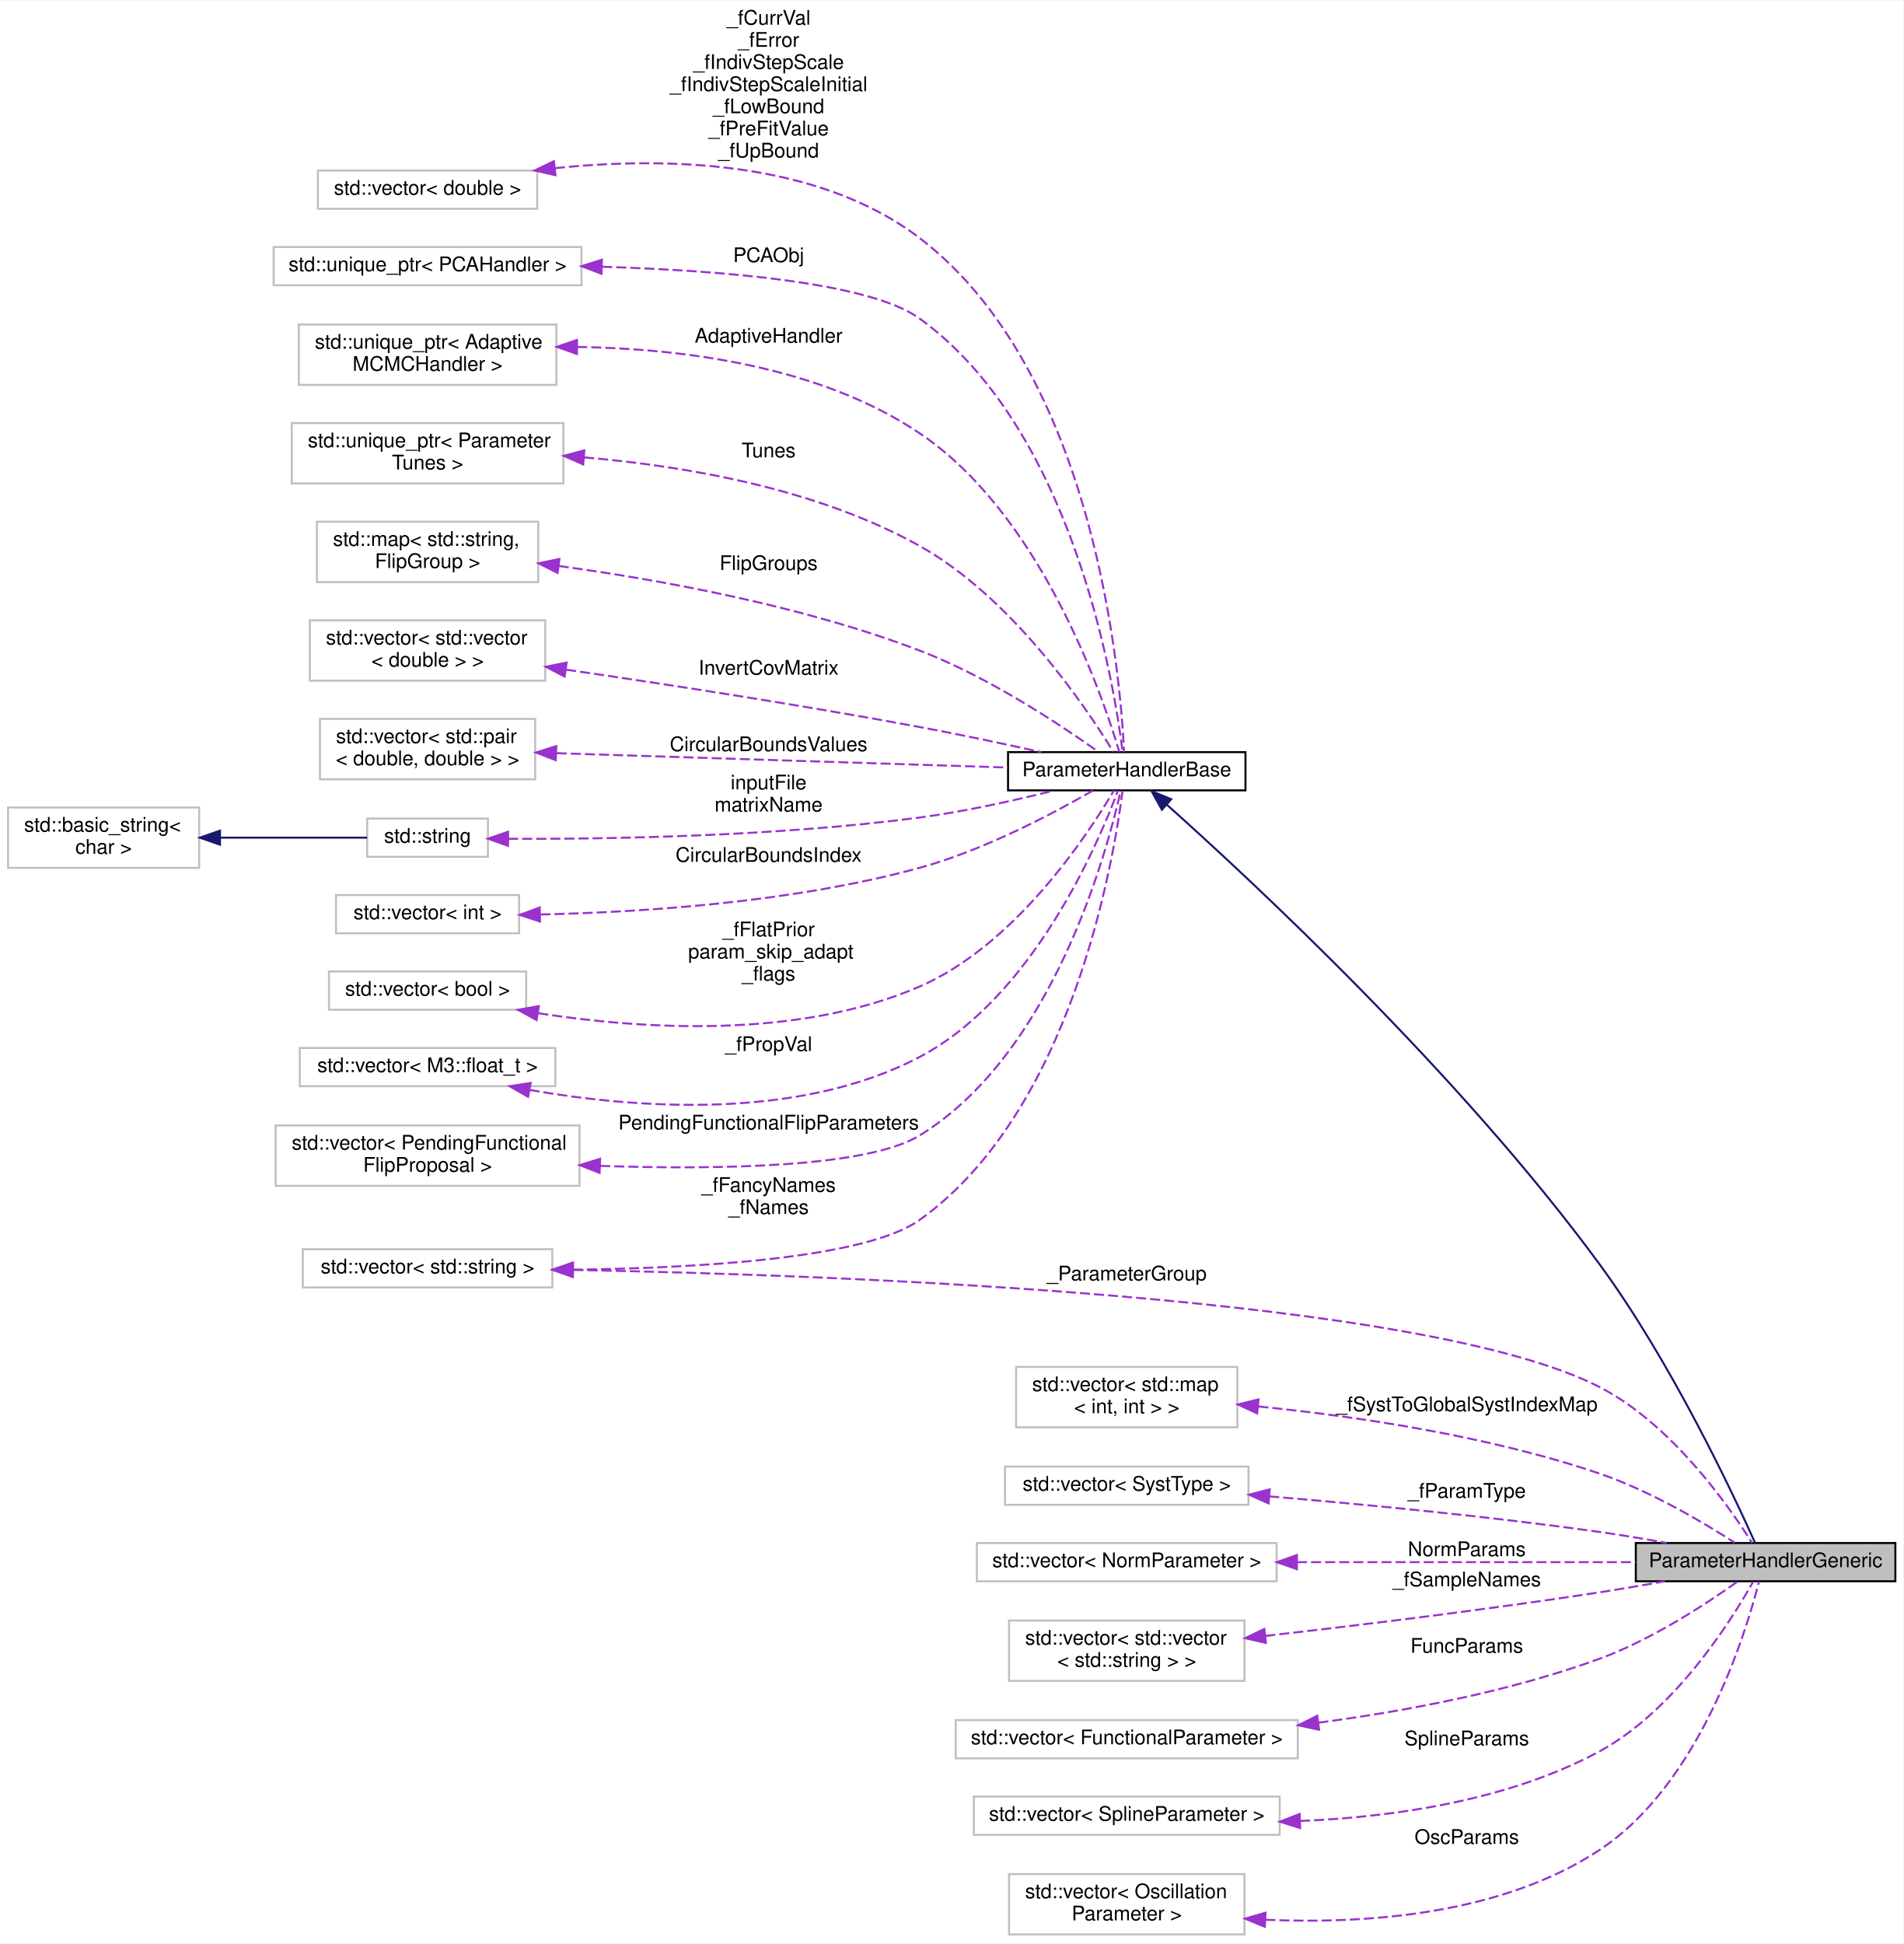
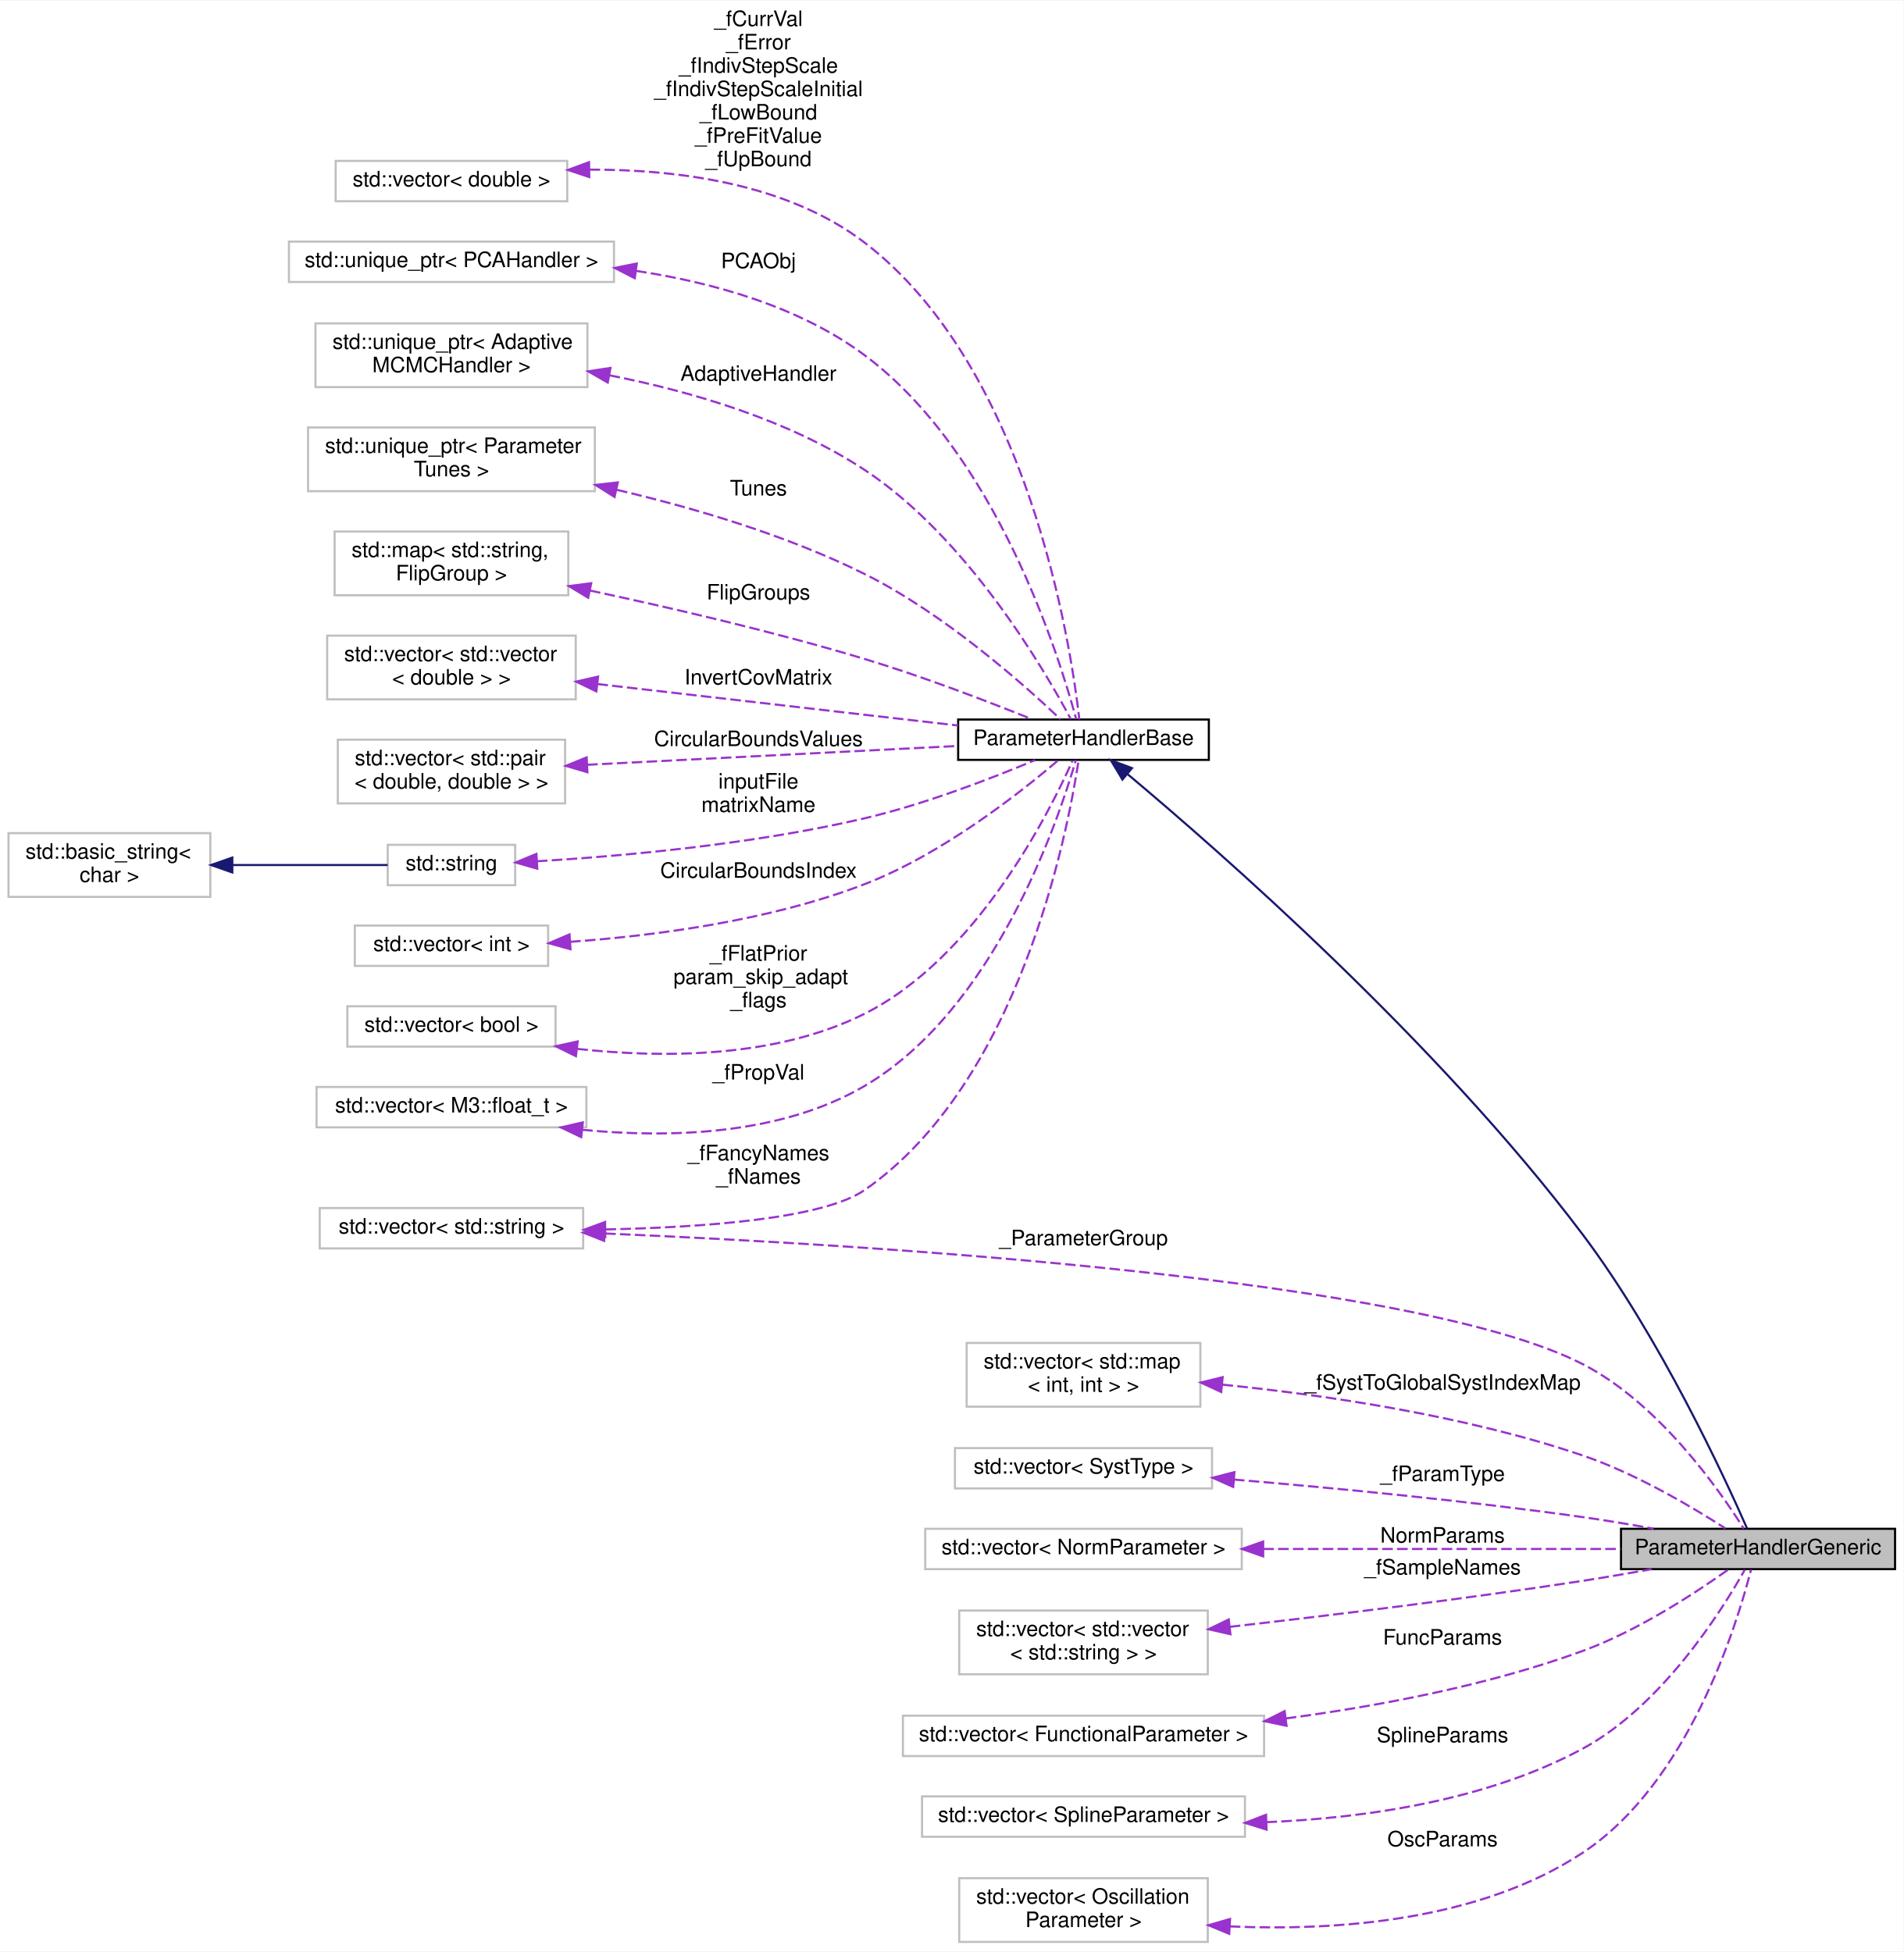
- <svg xmlns="http://www.w3.org/2000/svg" xmlns:xlink="http://www.w3.org/1999/xlink" width="946pt" height="966pt" viewBox="0.00 0.00 946.00 965.50">
-   <g id="graph0" class="graph" transform="scale(1 1) rotate(0) translate(4 961.5)">
-     <polygon fill="white" stroke="transparent" points="-4,4 -4,-961.5 942,-961.5 942,4 -4,4" />
+ <svg xmlns="http://www.w3.org/2000/svg" xmlns:xlink="http://www.w3.org/1999/xlink" width="896pt" height="919pt" viewBox="0.00 0.00 896.00 918.50">
+   <g id="graph0" class="graph" transform="scale(1 1) rotate(0) translate(4 914.5)">
+     <polygon fill="white" stroke="transparent" points="-4,4 -4,-914.5 892,-914.5 892,4 -4,4" />
    <g id="node1" class="node">
      <g id="a_node1">
        <a xlink:title="Class responsible for handling of systematic error parameters with different types defined in the con...">
-           <polygon fill="#bfbfbf" stroke="black" points="809,-176 809,-195 938,-195 938,-176 809,-176" />
-           <text text-anchor="middle" x="873.5" y="-183" font-family="Helvetica" font-size="10.00">ParameterHandlerGeneric</text>
+           <polygon fill="#bfbfbf" stroke="black" points="759,-176 759,-195 888,-195 888,-176 759,-176" />
+           <text text-anchor="middle" x="823.5" y="-183" font-family="Helvetica" font-size="10.00">ParameterHandlerGeneric</text>
        </a>
      </g>
    </g>
    <g id="node2" class="node">
      <g id="a_node2">
        <a xlink:href="classParameterHandlerBase.html" target="_top" xlink:title="Base class for handling systematic uncertainty parameters.">
-           <polygon fill="white" stroke="black" points="497,-569 497,-588 615,-588 615,-569 497,-569" />
-           <text text-anchor="middle" x="556" y="-576" font-family="Helvetica" font-size="10.00">ParameterHandlerBase</text>
+           <polygon fill="white" stroke="black" points="447,-557 447,-576 565,-576 565,-557 447,-557" />
+           <text text-anchor="middle" x="506" y="-564" font-family="Helvetica" font-size="10.00">ParameterHandlerBase</text>
        </a>
      </g>
    </g>
    <g id="edge1" class="edge">
-       <path fill="none" stroke="midnightblue" d="M575.9,-561.9C618.06,-524.23 721.53,-428.2 791,-333.5 826.57,-285.01 857.43,-219.28 868.32,-195.01" />
-       <polygon fill="midnightblue" stroke="midnightblue" points="573.47,-559.38 568.32,-568.64 578.12,-564.61 573.47,-559.38" />
+       <path fill="none" stroke="midnightblue" d="M526.59,-550.41C569.3,-514.65 672.46,-424.52 741,-333.5 777.17,-285.46 807.67,-219.46 818.39,-195.06" />
+       <polygon fill="midnightblue" stroke="midnightblue" points="524.33,-547.74 518.88,-556.82 528.81,-553.12 524.33,-547.74" />
    </g>
    <g id="node3" class="node">
      <g id="a_node3">
        <a xlink:title=" ">
-           <polygon fill="white" stroke="#bfbfbf" points="132,-820 132,-839 285,-839 285,-820 132,-820" />
-           <text text-anchor="middle" x="208.5" y="-827" font-family="Helvetica" font-size="10.00">std::unique_ptr&lt; PCAHandler &gt;</text>
+           <polygon fill="white" stroke="#bfbfbf" points="132,-782 132,-801 285,-801 285,-782 132,-782" />
+           <text text-anchor="middle" x="208.5" y="-789" font-family="Helvetica" font-size="10.00">std::unique_ptr&lt; PCAHandler &gt;</text>
        </a>
      </g>
    </g>
    <g id="edge2" class="edge">
-       <path fill="none" stroke="#9a32cd" stroke-dasharray="5,2" d="M295.28,-829.19C355.05,-827.35 428.33,-821.33 453,-803.5 528.78,-748.74 549.46,-624.08 553.93,-588.28" />
-       <polygon fill="#9a32cd" stroke="#9a32cd" points="294.95,-825.7 285.05,-829.47 295.14,-832.7 294.95,-825.7" />
-       <text text-anchor="middle" x="378" y="-831.5" font-family="Helvetica" font-size="10.00"> PCAObj</text>
+       <path fill="none" stroke="#9a32cd" stroke-dasharray="5,2" d="M295.4,-787.22C331.51,-781.77 372.2,-770.46 403,-747.5 464.6,-701.58 494.3,-606.77 502.55,-576.22" />
+       <polygon fill="#9a32cd" stroke="#9a32cd" points="294.78,-783.77 285.35,-788.6 295.73,-790.7 294.78,-783.77" />
+       <text text-anchor="middle" x="353" y="-788.5" font-family="Helvetica" font-size="10.00"> PCAObj</text>
    </g>
    <g id="node4" class="node">
      <g id="a_node4">
        <a xlink:title=" ">
-           <polygon fill="white" stroke="#bfbfbf" points="144.5,-770.5 144.5,-800.5 272.5,-800.5 272.5,-770.5 144.5,-770.5" />
-           <text text-anchor="start" x="152.5" y="-788.5" font-family="Helvetica" font-size="10.00">std::unique_ptr&lt; Adaptive</text>
-           <text text-anchor="middle" x="208.5" y="-777.5" font-family="Helvetica" font-size="10.00">MCMCHandler &gt;</text>
+           <polygon fill="white" stroke="#bfbfbf" points="144.5,-732.5 144.5,-762.5 272.5,-762.5 272.5,-732.5 144.5,-732.5" />
+           <text text-anchor="start" x="152.5" y="-750.5" font-family="Helvetica" font-size="10.00">std::unique_ptr&lt; Adaptive</text>
+           <text text-anchor="middle" x="208.5" y="-739.5" font-family="Helvetica" font-size="10.00">MCMCHandler &gt;</text>
        </a>
      </g>
    </g>
    <g id="edge3" class="edge">
-       <path fill="none" stroke="#9a32cd" stroke-dasharray="5,2" d="M282.85,-789.35C334.49,-788.55 403.04,-780.1 453,-746.5 513.03,-706.14 543.59,-617.41 552.32,-588.11" />
-       <polygon fill="#9a32cd" stroke="#9a32cd" points="282.74,-785.85 272.76,-789.41 282.78,-792.85 282.74,-785.85" />
-       <text text-anchor="middle" x="378" y="-791.5" font-family="Helvetica" font-size="10.00"> AdaptiveHandler</text>
+       <path fill="none" stroke="#9a32cd" stroke-dasharray="5,2" d="M282.91,-738.05C321.12,-730.51 367.19,-717.12 403,-693.5 451.16,-661.73 487.33,-599.95 500.04,-576.16" />
+       <polygon fill="#9a32cd" stroke="#9a32cd" points="282.06,-734.65 272.87,-739.93 283.35,-741.53 282.06,-734.65" />
+       <text text-anchor="middle" x="353" y="-735.5" font-family="Helvetica" font-size="10.00"> AdaptiveHandler</text>
    </g>
    <g id="node5" class="node">
      <g id="a_node5">
        <a xlink:title=" ">
-           <polygon fill="white" stroke="#bfbfbf" points="141,-721.5 141,-751.5 276,-751.5 276,-721.5 141,-721.5" />
-           <text text-anchor="start" x="149" y="-739.5" font-family="Helvetica" font-size="10.00">std::unique_ptr&lt; Parameter</text>
-           <text text-anchor="middle" x="208.5" y="-728.5" font-family="Helvetica" font-size="10.00">Tunes &gt;</text>
+           <polygon fill="white" stroke="#bfbfbf" points="141,-683.5 141,-713.5 276,-713.5 276,-683.5 141,-683.5" />
+           <text text-anchor="start" x="149" y="-701.5" font-family="Helvetica" font-size="10.00">std::unique_ptr&lt; Parameter</text>
+           <text text-anchor="middle" x="208.5" y="-690.5" font-family="Helvetica" font-size="10.00">Tunes &gt;</text>
        </a>
      </g>
    </g>
    <g id="edge4" class="edge">
-       <path fill="none" stroke="#9a32cd" stroke-dasharray="5,2" d="M286.3,-734.45C336.5,-730.21 401.96,-719.01 453,-690.5 499.15,-664.72 535.71,-610.38 549.29,-588.22" />
-       <polygon fill="#9a32cd" stroke="#9a32cd" points="285.86,-730.97 276.16,-735.23 286.39,-737.95 285.86,-730.97" />
-       <text text-anchor="middle" x="378" y="-734.5" font-family="Helvetica" font-size="10.00"> Tunes</text>
+       <path fill="none" stroke="#9a32cd" stroke-dasharray="5,2" d="M286.39,-684.13C322.92,-675.55 366.48,-662.71 403,-644.5 440.51,-625.8 477.93,-592.5 495.17,-576.13" />
+       <polygon fill="#9a32cd" stroke="#9a32cd" points="285.26,-680.8 276.29,-686.44 286.81,-687.63 285.26,-680.8" />
+       <text text-anchor="middle" x="353" y="-681.5" font-family="Helvetica" font-size="10.00"> Tunes</text>
    </g>
    <g id="node6" class="node">
      <g id="a_node6">
        <a xlink:title=" ">
-           <polygon fill="white" stroke="#bfbfbf" points="153.5,-672.5 153.5,-702.5 263.5,-702.5 263.5,-672.5 153.5,-672.5" />
-           <text text-anchor="start" x="161.5" y="-690.5" font-family="Helvetica" font-size="10.00">std::map&lt; std::string,</text>
-           <text text-anchor="middle" x="208.5" y="-679.5" font-family="Helvetica" font-size="10.00"> FlipGroup &gt;</text>
+           <polygon fill="white" stroke="#bfbfbf" points="153.5,-634.5 153.5,-664.5 263.5,-664.5 263.5,-634.5 153.5,-634.5" />
+           <text text-anchor="start" x="161.5" y="-652.5" font-family="Helvetica" font-size="10.00">std::map&lt; std::string,</text>
+           <text text-anchor="middle" x="208.5" y="-641.5" font-family="Helvetica" font-size="10.00"> FlipGroup &gt;</text>
        </a>
      </g>
    </g>
    <g id="edge5" class="edge">
-       <path fill="none" stroke="#9a32cd" stroke-dasharray="5,2" d="M273.7,-680.51C323.77,-673.67 394.4,-660.9 453,-638.5 487.16,-625.44 523.13,-601.53 541.88,-588.18" />
-       <polygon fill="#9a32cd" stroke="#9a32cd" points="273.11,-677.06 263.66,-681.84 274.03,-684 273.11,-677.06" />
-       <text text-anchor="middle" x="378" y="-678.5" font-family="Helvetica" font-size="10.00"> FlipGroups</text>
+       <path fill="none" stroke="#9a32cd" stroke-dasharray="5,2" d="M273.68,-636.73C311.62,-628.65 360.41,-617.33 403,-604.5 430.5,-596.22 461.31,-584.37 481.79,-576.12" />
+       <polygon fill="#9a32cd" stroke="#9a32cd" points="272.85,-633.33 263.79,-638.82 274.29,-640.18 272.85,-633.33" />
+       <text text-anchor="middle" x="353" y="-632.5" font-family="Helvetica" font-size="10.00"> FlipGroups</text>
    </g>
    <g id="node7" class="node">
      <g id="a_node7">
        <a xlink:title=" ">
-           <polygon fill="white" stroke="#bfbfbf" points="150,-623.5 150,-653.5 267,-653.5 267,-623.5 150,-623.5" />
-           <text text-anchor="start" x="158" y="-641.5" font-family="Helvetica" font-size="10.00">std::vector&lt; std::vector</text>
-           <text text-anchor="middle" x="208.5" y="-630.5" font-family="Helvetica" font-size="10.00">&lt; double &gt; &gt;</text>
+           <polygon fill="white" stroke="#bfbfbf" points="150,-585.5 150,-615.5 267,-615.5 267,-585.5 150,-585.5" />
+           <text text-anchor="start" x="158" y="-603.5" font-family="Helvetica" font-size="10.00">std::vector&lt; std::vector</text>
+           <text text-anchor="middle" x="208.5" y="-592.5" font-family="Helvetica" font-size="10.00">&lt; double &gt; &gt;</text>
        </a>
      </g>
    </g>
    <g id="edge6" class="edge">
-       <path fill="none" stroke="#9a32cd" stroke-dasharray="5,2" d="M277.37,-628.98C326.32,-621.85 393.89,-611.48 453,-600.5 472.95,-596.8 494.97,-592.12 513.42,-588.04" />
-       <polygon fill="#9a32cd" stroke="#9a32cd" points="276.62,-625.55 267.22,-630.45 277.62,-632.48 276.62,-625.55" />
-       <text text-anchor="middle" x="378" y="-626.5" font-family="Helvetica" font-size="10.00"> InvertCovMatrix</text>
+       <path fill="none" stroke="#9a32cd" stroke-dasharray="5,2" d="M277.18,-592.71C328.47,-586.81 398.21,-578.79 446.96,-573.18" />
+       <polygon fill="#9a32cd" stroke="#9a32cd" points="276.71,-589.24 267.18,-593.86 277.51,-596.2 276.71,-589.24" />
+       <text text-anchor="middle" x="353" y="-592.5" font-family="Helvetica" font-size="10.00"> InvertCovMatrix</text>
    </g>
    <g id="node8" class="node">
      <g id="a_node8">
        <a xlink:title=" ">
-           <polygon fill="white" stroke="#bfbfbf" points="155,-574.5 155,-604.5 262,-604.5 262,-574.5 155,-574.5" />
-           <text text-anchor="start" x="163" y="-592.5" font-family="Helvetica" font-size="10.00">std::vector&lt; std::pair</text>
-           <text text-anchor="middle" x="208.5" y="-581.5" font-family="Helvetica" font-size="10.00">&lt; double, double &gt; &gt;</text>
+           <polygon fill="white" stroke="#bfbfbf" points="155,-536.5 155,-566.5 262,-566.5 262,-536.5 155,-536.5" />
+           <text text-anchor="start" x="163" y="-554.5" font-family="Helvetica" font-size="10.00">std::vector&lt; std::pair</text>
+           <text text-anchor="middle" x="208.5" y="-543.5" font-family="Helvetica" font-size="10.00">&lt; double, double &gt; &gt;</text>
        </a>
      </g>
    </g>
    <g id="edge7" class="edge">
-       <path fill="none" stroke="#9a32cd" stroke-dasharray="5,2" d="M272.71,-587.49C336.72,-585.45 434.88,-582.32 496.96,-580.35" />
-       <polygon fill="#9a32cd" stroke="#9a32cd" points="272.23,-584 262.35,-587.82 272.46,-591 272.23,-584" />
-       <text text-anchor="middle" x="378" y="-588.5" font-family="Helvetica" font-size="10.00"> CircularBoundsValues</text>
+       <path fill="none" stroke="#9a32cd" stroke-dasharray="5,2" d="M272.36,-554.69C323.98,-557.31 396.51,-560.99 446.81,-563.55" />
+       <polygon fill="#9a32cd" stroke="#9a32cd" points="272.49,-551.19 262.33,-554.18 272.14,-558.18 272.49,-551.19" />
+       <text text-anchor="middle" x="353" y="-563.5" font-family="Helvetica" font-size="10.00"> CircularBoundsValues</text>
    </g>
    <g id="node9" class="node">
      <g id="a_node9">
        <a xlink:title=" ">
-           <polygon fill="white" stroke="#bfbfbf" points="178.5,-536 178.5,-555 238.5,-555 238.5,-536 178.5,-536" />
-           <text text-anchor="middle" x="208.5" y="-543" font-family="Helvetica" font-size="10.00">std::string</text>
+           <polygon fill="white" stroke="#bfbfbf" points="178.5,-498 178.5,-517 238.5,-517 238.5,-498 178.5,-498" />
+           <text text-anchor="middle" x="208.5" y="-505" font-family="Helvetica" font-size="10.00">std::string</text>
        </a>
      </g>
    </g>
    <g id="edge8" class="edge">
-       <path fill="none" stroke="#9a32cd" stroke-dasharray="5,2" d="M248.52,-544.94C296.77,-544.74 381.29,-546.02 453,-555.5 475.5,-558.47 500.34,-564.03 519.88,-568.93" />
-       <polygon fill="#9a32cd" stroke="#9a32cd" points="248.48,-541.44 238.51,-545 248.53,-548.44 248.48,-541.44" />
-       <text text-anchor="middle" x="378" y="-569.5" font-family="Helvetica" font-size="10.00"> inputFile</text>
-       <text text-anchor="middle" x="378" y="-558.5" font-family="Helvetica" font-size="10.00">matrixName</text>
+       <path fill="none" stroke="#9a32cd" stroke-dasharray="5,2" d="M248.71,-509.26C288.13,-511.65 350.43,-517.16 403,-529.5 431.43,-536.17 462.82,-548.33 483.17,-556.88" />
+       <polygon fill="#9a32cd" stroke="#9a32cd" points="248.9,-505.76 238.71,-508.69 248.5,-512.75 248.9,-505.76" />
+       <text text-anchor="middle" x="353" y="-543.5" font-family="Helvetica" font-size="10.00"> inputFile</text>
+       <text text-anchor="middle" x="353" y="-532.5" font-family="Helvetica" font-size="10.00">matrixName</text>
    </g>
    <g id="node10" class="node">
      <g id="a_node10">
        <a xlink:title=" ">
-           <polygon fill="white" stroke="#bfbfbf" points="0,-530.5 0,-560.5 95,-560.5 95,-530.5 0,-530.5" />
-           <text text-anchor="start" x="8" y="-548.5" font-family="Helvetica" font-size="10.00">std::basic_string&lt;</text>
-           <text text-anchor="middle" x="47.5" y="-537.5" font-family="Helvetica" font-size="10.00"> char &gt;</text>
+           <polygon fill="white" stroke="#bfbfbf" points="0,-492.5 0,-522.5 95,-522.5 95,-492.5 0,-492.5" />
+           <text text-anchor="start" x="8" y="-510.5" font-family="Helvetica" font-size="10.00">std::basic_string&lt;</text>
+           <text text-anchor="middle" x="47.5" y="-499.5" font-family="Helvetica" font-size="10.00"> char &gt;</text>
        </a>
      </g>
    </g>
    <g id="edge9" class="edge">
-       <path fill="none" stroke="midnightblue" d="M105.37,-545.5C130.12,-545.5 158.07,-545.5 178.46,-545.5" />
-       <polygon fill="midnightblue" stroke="midnightblue" points="105.35,-542 95.35,-545.5 105.35,-549 105.35,-542" />
+       <path fill="none" stroke="midnightblue" d="M105.37,-507.5C130.12,-507.5 158.07,-507.5 178.46,-507.5" />
+       <polygon fill="midnightblue" stroke="midnightblue" points="105.35,-504 95.35,-507.5 105.35,-511 105.35,-504" />
    </g>
    <g id="node11" class="node">
      <g id="a_node11">
        <a xlink:title=" ">
-           <polygon fill="white" stroke="#bfbfbf" points="163,-498 163,-517 254,-517 254,-498 163,-498" />
-           <text text-anchor="middle" x="208.5" y="-505" font-family="Helvetica" font-size="10.00">std::vector&lt; int &gt;</text>
+           <polygon fill="white" stroke="#bfbfbf" points="163,-460 163,-479 254,-479 254,-460 163,-460" />
+           <text text-anchor="middle" x="208.5" y="-467" font-family="Helvetica" font-size="10.00">std::vector&lt; int &gt;</text>
        </a>
      </g>
    </g>
    <g id="edge10" class="edge">
-       <path fill="none" stroke="#9a32cd" stroke-dasharray="5,2" d="M264.58,-507.33C314.58,-508.43 389.91,-513.24 453,-530.5 485.09,-539.28 519.54,-557.57 539.07,-568.86" />
-       <polygon fill="#9a32cd" stroke="#9a32cd" points="264.37,-503.82 254.31,-507.14 264.25,-510.82 264.37,-503.82" />
-       <text text-anchor="middle" x="378" y="-533.5" font-family="Helvetica" font-size="10.00"> CircularBoundsIndex</text>
+       <path fill="none" stroke="#9a32cd" stroke-dasharray="5,2" d="M264.34,-471.34C304,-474.19 358.25,-481.23 403,-498.5 439.73,-512.68 476.64,-541.88 494.29,-556.98" />
+       <polygon fill="#9a32cd" stroke="#9a32cd" points="264.53,-467.85 254.33,-470.69 264.08,-474.84 264.53,-467.85" />
+       <text text-anchor="middle" x="353" y="-501.5" font-family="Helvetica" font-size="10.00"> CircularBoundsIndex</text>
    </g>
    <g id="node12" class="node">
      <g id="a_node12">
        <a xlink:title=" ">
-           <polygon fill="white" stroke="#bfbfbf" points="159.5,-460 159.5,-479 257.5,-479 257.5,-460 159.5,-460" />
-           <text text-anchor="middle" x="208.5" y="-467" font-family="Helvetica" font-size="10.00">std::vector&lt; bool &gt;</text>
+           <polygon fill="white" stroke="#bfbfbf" points="159.5,-422 159.5,-441 257.5,-441 257.5,-422 159.5,-422" />
+           <text text-anchor="middle" x="208.5" y="-429" font-family="Helvetica" font-size="10.00">std::vector&lt; bool &gt;</text>
        </a>
      </g>
    </g>
    <g id="edge11" class="edge">
-       <path fill="none" stroke="#9a32cd" stroke-dasharray="5,2" d="M263.55,-458.28C314.6,-450.32 392.21,-445.17 453,-471.5 500.57,-492.11 536.58,-546.81 549.65,-568.98" />
-       <polygon fill="#9a32cd" stroke="#9a32cd" points="262.68,-454.88 253.39,-459.96 263.82,-461.79 262.68,-454.88" />
-       <text text-anchor="middle" x="378" y="-496.5" font-family="Helvetica" font-size="10.00"> _fFlatPrior</text>
-       <text text-anchor="start" x="338" y="-485.5" font-family="Helvetica" font-size="10.00">param_skip_adapt</text>
-       <text text-anchor="middle" x="378" y="-474.5" font-family="Helvetica" font-size="10.00">_flags</text>
+       <path fill="none" stroke="#9a32cd" stroke-dasharray="5,2" d="M267.74,-420.94C307.88,-416.53 361.3,-416.51 403,-437.5 455.53,-463.95 489.57,-531.36 500.86,-556.69" />
+       <polygon fill="#9a32cd" stroke="#9a32cd" points="267.08,-417.5 257.58,-422.18 267.93,-424.45 267.08,-417.5" />
+       <text text-anchor="middle" x="353" y="-462.5" font-family="Helvetica" font-size="10.00"> _fFlatPrior</text>
+       <text text-anchor="start" x="313" y="-451.5" font-family="Helvetica" font-size="10.00">param_skip_adapt</text>
+       <text text-anchor="middle" x="353" y="-440.5" font-family="Helvetica" font-size="10.00">_flags</text>
    </g>
    <g id="node13" class="node">
      <g id="a_node13">
        <a xlink:title=" ">
-           <polygon fill="white" stroke="#bfbfbf" points="145,-422 145,-441 272,-441 272,-422 145,-422" />
-           <text text-anchor="middle" x="208.5" y="-429" font-family="Helvetica" font-size="10.00">std::vector&lt; M3::float_t &gt;</text>
+           <polygon fill="white" stroke="#bfbfbf" points="145,-384 145,-403 272,-403 272,-384 145,-384" />
+           <text text-anchor="middle" x="208.5" y="-391" font-family="Helvetica" font-size="10.00">std::vector&lt; M3::float_t &gt;</text>
        </a>
      </g>
    </g>
    <g id="edge12" class="edge">
-       <path fill="none" stroke="#9a32cd" stroke-dasharray="5,2" d="M259.18,-420.16C310.78,-411.1 392.31,-404.58 453,-436.5 509.15,-466.03 541.6,-541.99 551.63,-568.88" />
-       <polygon fill="#9a32cd" stroke="#9a32cd" points="258.47,-416.73 249.27,-422 259.75,-423.62 258.47,-416.73" />
-       <text text-anchor="middle" x="378" y="-439.5" font-family="Helvetica" font-size="10.00"> _fPropVal</text>
+       <path fill="none" stroke="#9a32cd" stroke-dasharray="5,2" d="M269.99,-382.86C310.38,-378.91 363.17,-380.08 403,-403.5 464,-439.38 493.92,-527.62 502.4,-556.89" />
+       <polygon fill="#9a32cd" stroke="#9a32cd" points="269.57,-379.39 260.01,-383.96 270.34,-386.34 269.57,-379.39" />
+       <text text-anchor="middle" x="353" y="-406.5" font-family="Helvetica" font-size="10.00"> _fPropVal</text>
    </g>
    <g id="node14" class="node">
      <g id="a_node14">
        <a xlink:title=" ">
-           <polygon fill="white" stroke="#bfbfbf" points="146.5,-322 146.5,-341 270.5,-341 270.5,-322 146.5,-322" />
-           <text text-anchor="middle" x="208.5" y="-329" font-family="Helvetica" font-size="10.00">std::vector&lt; std::string &gt;</text>
-         </a>
-       </g>
-     </g>
-     <g id="edge23" class="edge">
-       <path fill="none" stroke="#9a32cd" stroke-dasharray="5,2" d="M281.03,-330.7C416.27,-328.14 703.72,-317.42 791,-272.5 826.7,-254.13 855.1,-213.64 866.76,-195.1" />
-       <polygon fill="#9a32cd" stroke="#9a32cd" points="280.71,-327.2 270.78,-330.88 280.84,-334.2 280.71,-327.2" />
-       <text text-anchor="middle" x="556" y="-325.5" font-family="Helvetica" font-size="10.00"> _ParameterGroup</text>
+           <polygon fill="white" stroke="#bfbfbf" points="146.5,-327 146.5,-346 270.5,-346 270.5,-327 146.5,-327" />
+           <text text-anchor="middle" x="208.5" y="-334" font-family="Helvetica" font-size="10.00">std::vector&lt; std::string &gt;</text>
+         </a>
+       </g>
+     </g>
+     <g id="edge22" class="edge">
+       <path fill="none" stroke="#9a32cd" stroke-dasharray="5,2" d="M280.82,-334.02C406.68,-328.65 662.33,-312.99 741,-272.5 776.7,-254.13 805.1,-213.64 816.76,-195.1" />
+       <polygon fill="#9a32cd" stroke="#9a32cd" points="280.37,-330.54 270.52,-334.45 280.66,-337.53 280.37,-330.54" />
+       <text text-anchor="middle" x="506" y="-328.5" font-family="Helvetica" font-size="10.00"> _ParameterGroup</text>
    </g>
    <g id="edge13" class="edge">
-       <path fill="none" stroke="#9a32cd" stroke-dasharray="5,2" d="M280.65,-330.83C342.47,-331.6 426.19,-336.36 453,-355.5 528.53,-409.43 549.39,-533.22 553.92,-568.78" />
-       <polygon fill="#9a32cd" stroke="#9a32cd" points="280.58,-327.32 270.54,-330.73 280.51,-334.32 280.58,-327.32" />
-       <text text-anchor="middle" x="378" y="-369.5" font-family="Helvetica" font-size="10.00"> _fFancyNames</text>
-       <text text-anchor="middle" x="378" y="-358.5" font-family="Helvetica" font-size="10.00">_fNames</text>
+       <path fill="none" stroke="#9a32cd" stroke-dasharray="5,2" d="M281,-335.94C327.76,-336.91 383.64,-341.04 403,-354.5 475.77,-405.1 498.46,-522.24 503.69,-556.76" />
+       <polygon fill="#9a32cd" stroke="#9a32cd" points="280.92,-332.44 270.87,-335.77 280.81,-339.44 280.92,-332.44" />
+       <text text-anchor="middle" x="353" y="-368.5" font-family="Helvetica" font-size="10.00"> _fFancyNames</text>
+       <text text-anchor="middle" x="353" y="-357.5" font-family="Helvetica" font-size="10.00">_fNames</text>
    </g>
    <g id="node15" class="node">
      <g id="a_node15">
        <a xlink:title=" ">
-           <polygon fill="white" stroke="#bfbfbf" points="133,-372.5 133,-402.5 284,-402.5 284,-372.5 133,-372.5" />
-           <text text-anchor="start" x="141" y="-390.5" font-family="Helvetica" font-size="10.00">std::vector&lt; PendingFunctional</text>
-           <text text-anchor="middle" x="208.5" y="-379.5" font-family="Helvetica" font-size="10.00">FlipProposal &gt;</text>
+           <polygon fill="white" stroke="#bfbfbf" points="154,-820 154,-839 263,-839 263,-820 154,-820" />
+           <text text-anchor="middle" x="208.5" y="-827" font-family="Helvetica" font-size="10.00">std::vector&lt; double &gt;</text>
        </a>
      </g>
    </g>
    <g id="edge14" class="edge">
-       <path fill="none" stroke="#9a32cd" stroke-dasharray="5,2" d="M294.3,-382.41C353.78,-380.43 427.12,-381.66 453,-397.5 518.83,-437.8 545.88,-537.21 552.98,-568.74" />
-       <polygon fill="#9a32cd" stroke="#9a32cd" points="294,-378.92 284.13,-382.79 294.25,-385.92 294,-378.92" />
-       <text text-anchor="middle" x="378" y="-400.5" font-family="Helvetica" font-size="10.00"> PendingFunctionalFlipParameters</text>
+       <path fill="none" stroke="#9a32cd" stroke-dasharray="5,2" d="M273.47,-834.89C314.39,-835 366.47,-828.51 403,-800.5 480.01,-741.44 499.91,-612.18 504.05,-576.05" />
+       <polygon fill="#9a32cd" stroke="#9a32cd" points="273.37,-831.39 263.32,-834.73 273.26,-838.39 273.37,-831.39" />
+       <text text-anchor="middle" x="353" y="-902.5" font-family="Helvetica" font-size="10.00"> _fCurrVal</text>
+       <text text-anchor="middle" x="353" y="-891.5" font-family="Helvetica" font-size="10.00">_fError</text>
+       <text text-anchor="middle" x="353" y="-880.5" font-family="Helvetica" font-size="10.00">_fIndivStepScale</text>
+       <text text-anchor="middle" x="353" y="-869.5" font-family="Helvetica" font-size="10.00">_fIndivStepScaleInitial</text>
+       <text text-anchor="middle" x="353" y="-858.5" font-family="Helvetica" font-size="10.00">_fLowBound</text>
+       <text text-anchor="middle" x="353" y="-847.5" font-family="Helvetica" font-size="10.00">_fPreFitValue</text>
+       <text text-anchor="middle" x="353" y="-836.5" font-family="Helvetica" font-size="10.00">_fUpBound</text>
    </g>
    <g id="node16" class="node">
      <g id="a_node16">
        <a xlink:title=" ">
-           <polygon fill="white" stroke="#bfbfbf" points="154,-858 154,-877 263,-877 263,-858 154,-858" />
-           <text text-anchor="middle" x="208.5" y="-865" font-family="Helvetica" font-size="10.00">std::vector&lt; double &gt;</text>
+           <polygon fill="white" stroke="#bfbfbf" points="451,-252.5 451,-282.5 561,-282.5 561,-252.5 451,-252.5" />
+           <text text-anchor="start" x="459" y="-270.5" font-family="Helvetica" font-size="10.00">std::vector&lt; std::map</text>
+           <text text-anchor="middle" x="506" y="-259.5" font-family="Helvetica" font-size="10.00">&lt; int, int &gt; &gt;</text>
        </a>
      </g>
    </g>
    <g id="edge15" class="edge">
-       <path fill="none" stroke="#9a32cd" stroke-dasharray="5,2" d="M271.77,-878.18C325.23,-883.75 401.57,-882.67 453,-843.5 539.87,-777.35 552.78,-627.28 554.68,-588.04" />
-       <polygon fill="#9a32cd" stroke="#9a32cd" points="272.07,-874.69 261.74,-877.03 271.27,-881.65 272.07,-874.69" />
-       <text text-anchor="middle" x="378" y="-949.5" font-family="Helvetica" font-size="10.00"> _fCurrVal</text>
-       <text text-anchor="middle" x="378" y="-938.5" font-family="Helvetica" font-size="10.00">_fError</text>
-       <text text-anchor="middle" x="378" y="-927.5" font-family="Helvetica" font-size="10.00">_fIndivStepScale</text>
-       <text text-anchor="middle" x="378" y="-916.5" font-family="Helvetica" font-size="10.00">_fIndivStepScaleInitial</text>
-       <text text-anchor="middle" x="378" y="-905.5" font-family="Helvetica" font-size="10.00">_fLowBound</text>
-       <text text-anchor="middle" x="378" y="-894.5" font-family="Helvetica" font-size="10.00">_fPreFitValue</text>
-       <text text-anchor="middle" x="378" y="-883.5" font-family="Helvetica" font-size="10.00">_fUpBound</text>
+       <path fill="none" stroke="#9a32cd" stroke-dasharray="5,2" d="M571.42,-262.86C619.22,-258.03 685.46,-248.4 741,-229.5 765.96,-221 792.39,-205.34 808.16,-195.17" />
+       <polygon fill="#9a32cd" stroke="#9a32cd" points="570.82,-259.4 561.21,-263.85 571.5,-266.37 570.82,-259.4" />
+       <text text-anchor="middle" x="675" y="-260.5" font-family="Helvetica" font-size="10.00"> _fSystToGlobalSystIndexMap</text>
    </g>
    <g id="node17" class="node">
      <g id="a_node17">
        <a xlink:title=" ">
-           <polygon fill="white" stroke="#bfbfbf" points="501,-252.5 501,-282.5 611,-282.5 611,-252.5 501,-252.5" />
-           <text text-anchor="start" x="509" y="-270.5" font-family="Helvetica" font-size="10.00">std::vector&lt; std::map</text>
-           <text text-anchor="middle" x="556" y="-259.5" font-family="Helvetica" font-size="10.00">&lt; int, int &gt; &gt;</text>
+           <polygon fill="white" stroke="#bfbfbf" points="445.5,-214 445.5,-233 566.5,-233 566.5,-214 445.5,-214" />
+           <text text-anchor="middle" x="506" y="-221" font-family="Helvetica" font-size="10.00">std::vector&lt; SystType &gt;</text>
        </a>
      </g>
    </g>
    <g id="edge16" class="edge">
-       <path fill="none" stroke="#9a32cd" stroke-dasharray="5,2" d="M621.42,-262.86C669.22,-258.03 735.46,-248.4 791,-229.5 815.96,-221 842.39,-205.34 858.16,-195.17" />
-       <polygon fill="#9a32cd" stroke="#9a32cd" points="620.82,-259.4 611.21,-263.85 621.5,-266.37 620.82,-259.4" />
-       <text text-anchor="middle" x="725" y="-260.5" font-family="Helvetica" font-size="10.00"> _fSystToGlobalSystIndexMap</text>
+       <path fill="none" stroke="#9a32cd" stroke-dasharray="5,2" d="M576.79,-218.18C623.4,-214.26 686.02,-208.25 741,-200.5 751.83,-198.97 763.41,-197.03 774.34,-195.06" />
+       <polygon fill="#9a32cd" stroke="#9a32cd" points="576.47,-214.7 566.79,-219.02 577.05,-221.67 576.47,-214.7" />
+       <text text-anchor="middle" x="675" y="-217.5" font-family="Helvetica" font-size="10.00"> _fParamType</text>
    </g>
    <g id="node18" class="node">
      <g id="a_node18">
        <a xlink:title=" ">
-           <polygon fill="white" stroke="#bfbfbf" points="495.5,-214 495.5,-233 616.5,-233 616.5,-214 495.5,-214" />
-           <text text-anchor="middle" x="556" y="-221" font-family="Helvetica" font-size="10.00">std::vector&lt; SystType &gt;</text>
+           <polygon fill="white" stroke="#bfbfbf" points="431.5,-176 431.5,-195 580.5,-195 580.5,-176 431.5,-176" />
+           <text text-anchor="middle" x="506" y="-183" font-family="Helvetica" font-size="10.00">std::vector&lt; NormParameter &gt;</text>
        </a>
      </g>
    </g>
    <g id="edge17" class="edge">
-       <path fill="none" stroke="#9a32cd" stroke-dasharray="5,2" d="M626.79,-218.18C673.4,-214.26 736.02,-208.25 791,-200.5 801.83,-198.97 813.41,-197.03 824.34,-195.06" />
-       <polygon fill="#9a32cd" stroke="#9a32cd" points="626.47,-214.7 616.79,-219.02 627.05,-221.67 626.47,-214.7" />
-       <text text-anchor="middle" x="725" y="-217.5" font-family="Helvetica" font-size="10.00"> _fParamType</text>
+       <path fill="none" stroke="#9a32cd" stroke-dasharray="5,2" d="M590.59,-185.5C643.38,-185.5 710.52,-185.5 758.96,-185.5" />
+       <polygon fill="#9a32cd" stroke="#9a32cd" points="590.57,-182 580.57,-185.5 590.57,-189 590.57,-182" />
+       <text text-anchor="middle" x="675" y="-188.5" font-family="Helvetica" font-size="10.00"> NormParams</text>
    </g>
    <g id="node19" class="node">
      <g id="a_node19">
        <a xlink:title=" ">
-           <polygon fill="white" stroke="#bfbfbf" points="481.5,-176 481.5,-195 630.5,-195 630.5,-176 481.5,-176" />
-           <text text-anchor="middle" x="556" y="-183" font-family="Helvetica" font-size="10.00">std::vector&lt; NormParameter &gt;</text>
+           <polygon fill="white" stroke="#bfbfbf" points="447.5,-126.5 447.5,-156.5 564.5,-156.5 564.5,-126.5 447.5,-126.5" />
+           <text text-anchor="start" x="455.5" y="-144.5" font-family="Helvetica" font-size="10.00">std::vector&lt; std::vector</text>
+           <text text-anchor="middle" x="506" y="-133.5" font-family="Helvetica" font-size="10.00">&lt; std::string &gt; &gt;</text>
        </a>
      </g>
    </g>
    <g id="edge18" class="edge">
-       <path fill="none" stroke="#9a32cd" stroke-dasharray="5,2" d="M640.59,-185.5C693.38,-185.5 760.52,-185.5 808.96,-185.5" />
-       <polygon fill="#9a32cd" stroke="#9a32cd" points="640.57,-182 630.57,-185.5 640.57,-189 640.57,-182" />
-       <text text-anchor="middle" x="725" y="-188.5" font-family="Helvetica" font-size="10.00"> NormParams</text>
+       <path fill="none" stroke="#9a32cd" stroke-dasharray="5,2" d="M574.85,-148.84C621.64,-154.17 685.21,-161.92 741,-170.5 751.52,-172.12 762.77,-174.06 773.45,-175.99" />
+       <polygon fill="#9a32cd" stroke="#9a32cd" points="575.16,-145.36 564.83,-147.71 574.37,-152.31 575.16,-145.36" />
+       <text text-anchor="middle" x="675" y="-173.5" font-family="Helvetica" font-size="10.00"> _fSampleNames</text>
    </g>
    <g id="node20" class="node">
      <g id="a_node20">
        <a xlink:title=" ">
-           <polygon fill="white" stroke="#bfbfbf" points="497.5,-126.5 497.5,-156.5 614.5,-156.5 614.5,-126.5 497.5,-126.5" />
-           <text text-anchor="start" x="505.5" y="-144.5" font-family="Helvetica" font-size="10.00">std::vector&lt; std::vector</text>
-           <text text-anchor="middle" x="556" y="-133.5" font-family="Helvetica" font-size="10.00">&lt; std::string &gt; &gt;</text>
+           <polygon fill="white" stroke="#bfbfbf" points="421,-88 421,-107 591,-107 591,-88 421,-88" />
+           <text text-anchor="middle" x="506" y="-95" font-family="Helvetica" font-size="10.00">std::vector&lt; FunctionalParameter &gt;</text>
        </a>
      </g>
    </g>
    <g id="edge19" class="edge">
-       <path fill="none" stroke="#9a32cd" stroke-dasharray="5,2" d="M624.85,-148.84C671.64,-154.17 735.21,-161.92 791,-170.5 801.52,-172.12 812.77,-174.06 823.45,-175.99" />
-       <polygon fill="#9a32cd" stroke="#9a32cd" points="625.16,-145.36 614.83,-147.71 624.37,-152.31 625.16,-145.36" />
-       <text text-anchor="middle" x="725" y="-173.5" font-family="Helvetica" font-size="10.00"> _fSampleNames</text>
+       <path fill="none" stroke="#9a32cd" stroke-dasharray="5,2" d="M601.21,-105.71C644.71,-111.48 696.47,-121.21 741,-137.5 767.06,-147.04 794.23,-164.9 809.69,-175.94" />
+       <polygon fill="#9a32cd" stroke="#9a32cd" points="601.57,-102.23 591.2,-104.43 600.68,-109.17 601.57,-102.23" />
+       <text text-anchor="middle" x="675" y="-140.5" font-family="Helvetica" font-size="10.00"> FuncParams</text>
    </g>
    <g id="node21" class="node">
      <g id="a_node21">
        <a xlink:title=" ">
-           <polygon fill="white" stroke="#bfbfbf" points="471,-88 471,-107 641,-107 641,-88 471,-88" />
-           <text text-anchor="middle" x="556" y="-95" font-family="Helvetica" font-size="10.00">std::vector&lt; FunctionalParameter &gt;</text>
+           <polygon fill="white" stroke="#bfbfbf" points="430,-50 430,-69 582,-69 582,-50 430,-50" />
+           <text text-anchor="middle" x="506" y="-57" font-family="Helvetica" font-size="10.00">std::vector&lt; SplineParameter &gt;</text>
        </a>
      </g>
    </g>
    <g id="edge20" class="edge">
-       <path fill="none" stroke="#9a32cd" stroke-dasharray="5,2" d="M651.21,-105.71C694.71,-111.48 746.47,-121.21 791,-137.5 817.06,-147.04 844.23,-164.9 859.69,-175.94" />
-       <polygon fill="#9a32cd" stroke="#9a32cd" points="651.57,-102.23 641.2,-104.43 650.68,-109.17 651.57,-102.23" />
-       <text text-anchor="middle" x="725" y="-140.5" font-family="Helvetica" font-size="10.00"> FuncParams</text>
+       <path fill="none" stroke="#9a32cd" stroke-dasharray="5,2" d="M592.11,-56.87C638.59,-58.83 695.73,-66.99 741,-91.5 778.23,-111.66 806.22,-156.05 817.3,-175.75" />
+       <polygon fill="#9a32cd" stroke="#9a32cd" points="592.17,-53.37 582.05,-56.53 591.93,-60.36 592.17,-53.37" />
+       <text text-anchor="middle" x="675" y="-94.5" font-family="Helvetica" font-size="10.00"> SplineParams</text>
    </g>
    <g id="node22" class="node">
      <g id="a_node22">
        <a xlink:title=" ">
-           <polygon fill="white" stroke="#bfbfbf" points="480,-50 480,-69 632,-69 632,-50 480,-50" />
-           <text text-anchor="middle" x="556" y="-57" font-family="Helvetica" font-size="10.00">std::vector&lt; SplineParameter &gt;</text>
+           <polygon fill="white" stroke="#bfbfbf" points="447.5,-0.5 447.5,-30.5 564.5,-30.5 564.5,-0.5 447.5,-0.5" />
+           <text text-anchor="start" x="455.5" y="-18.5" font-family="Helvetica" font-size="10.00">std::vector&lt; Oscillation</text>
+           <text text-anchor="middle" x="506" y="-7.5" font-family="Helvetica" font-size="10.00">Parameter &gt;</text>
        </a>
      </g>
    </g>
    <g id="edge21" class="edge">
-       <path fill="none" stroke="#9a32cd" stroke-dasharray="5,2" d="M642.11,-56.87C688.59,-58.83 745.73,-66.99 791,-91.5 828.23,-111.66 856.22,-156.05 867.3,-175.75" />
-       <polygon fill="#9a32cd" stroke="#9a32cd" points="642.17,-53.37 632.05,-56.53 641.93,-60.36 642.17,-53.37" />
-       <text text-anchor="middle" x="725" y="-94.5" font-family="Helvetica" font-size="10.00"> SplineParams</text>
-     </g>
-     <g id="node23" class="node">
-       <g id="a_node23">
-         <a xlink:title=" ">
-           <polygon fill="white" stroke="#bfbfbf" points="497.5,-0.5 497.5,-30.5 614.5,-30.5 614.5,-0.5 497.5,-0.5" />
-           <text text-anchor="start" x="505.5" y="-18.5" font-family="Helvetica" font-size="10.00">std::vector&lt; Oscillation</text>
-           <text text-anchor="middle" x="556" y="-7.5" font-family="Helvetica" font-size="10.00">Parameter &gt;</text>
-         </a>
-       </g>
-     </g>
-     <g id="edge22" class="edge">
-       <path fill="none" stroke="#9a32cd" stroke-dasharray="5,2" d="M624.86,-7.8C674.78,-5.61 742.16,-10.23 791,-42.5 840.59,-75.26 863.4,-149.19 870.21,-175.76" />
-       <polygon fill="#9a32cd" stroke="#9a32cd" points="624.6,-4.31 614.81,-8.35 624.98,-11.3 624.6,-4.31" />
-       <text text-anchor="middle" x="725" y="-45.5" font-family="Helvetica" font-size="10.00"> OscParams</text>
+       <path fill="none" stroke="#9a32cd" stroke-dasharray="5,2" d="M574.86,-7.8C624.78,-5.61 692.16,-10.23 741,-42.5 790.59,-75.26 813.4,-149.19 820.21,-175.76" />
+       <polygon fill="#9a32cd" stroke="#9a32cd" points="574.6,-4.31 564.81,-8.35 574.98,-11.3 574.6,-4.31" />
+       <text text-anchor="middle" x="675" y="-45.5" font-family="Helvetica" font-size="10.00"> OscParams</text>
    </g>
  </g>
</svg>
